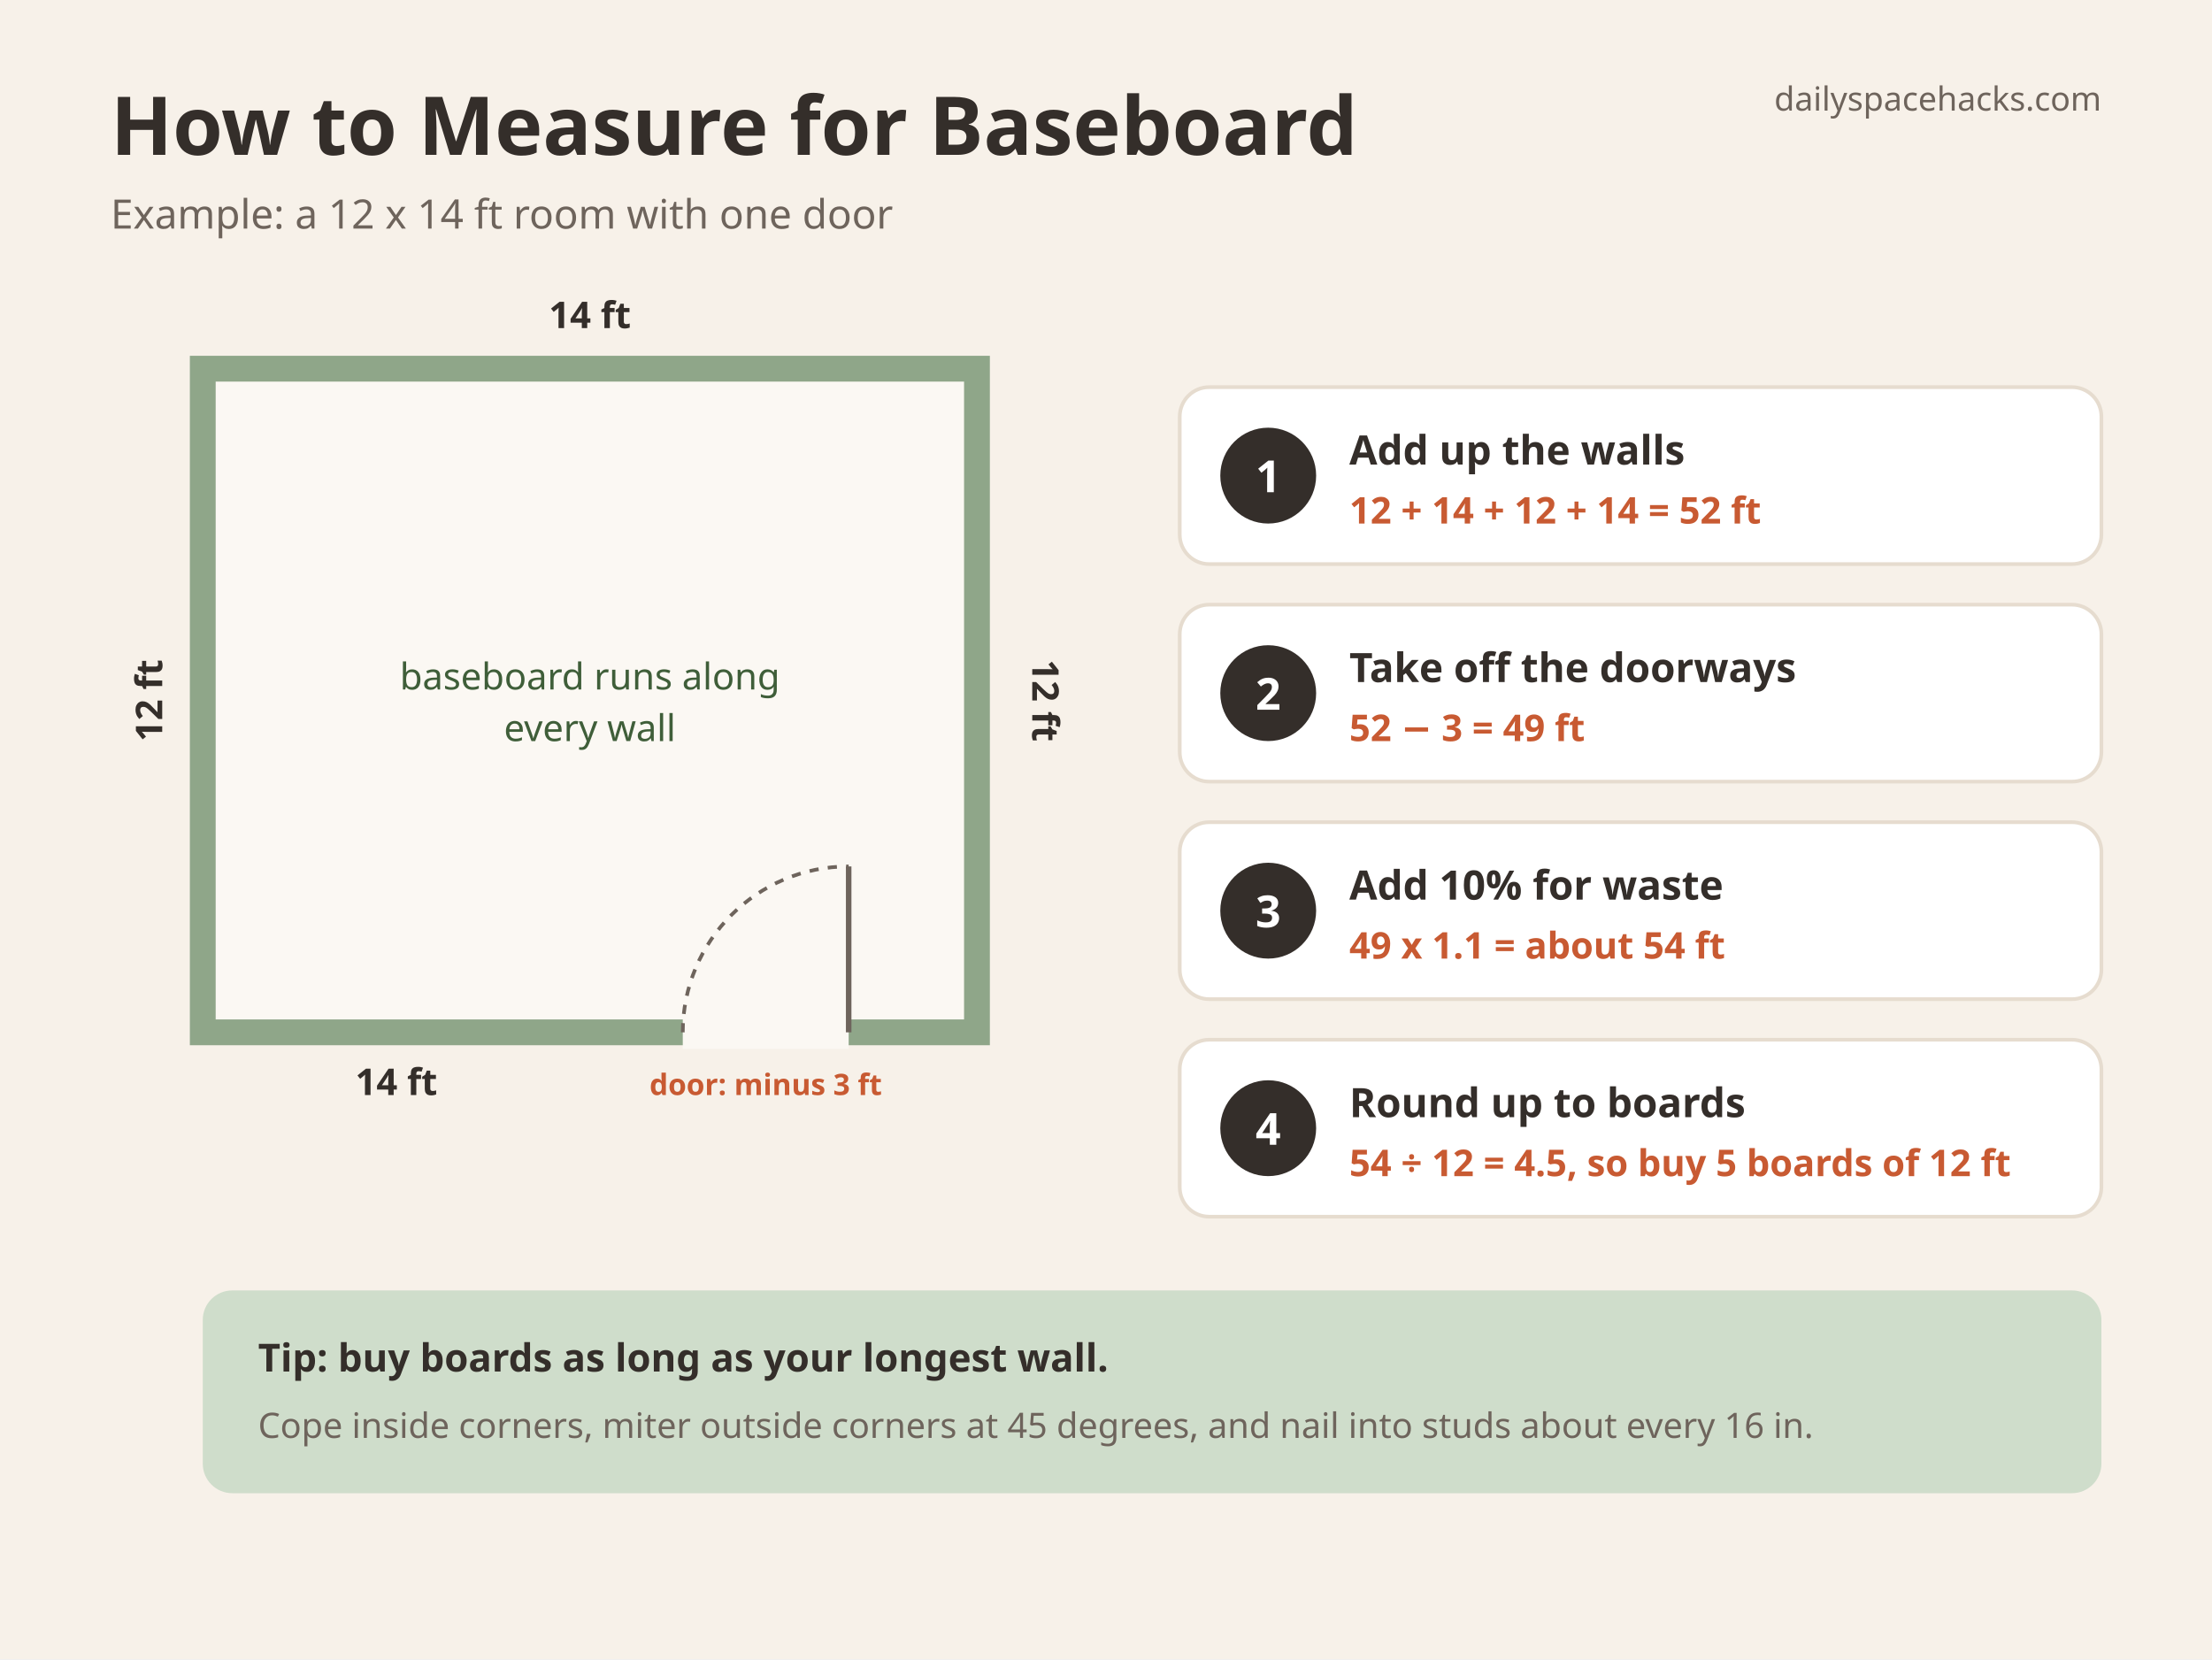
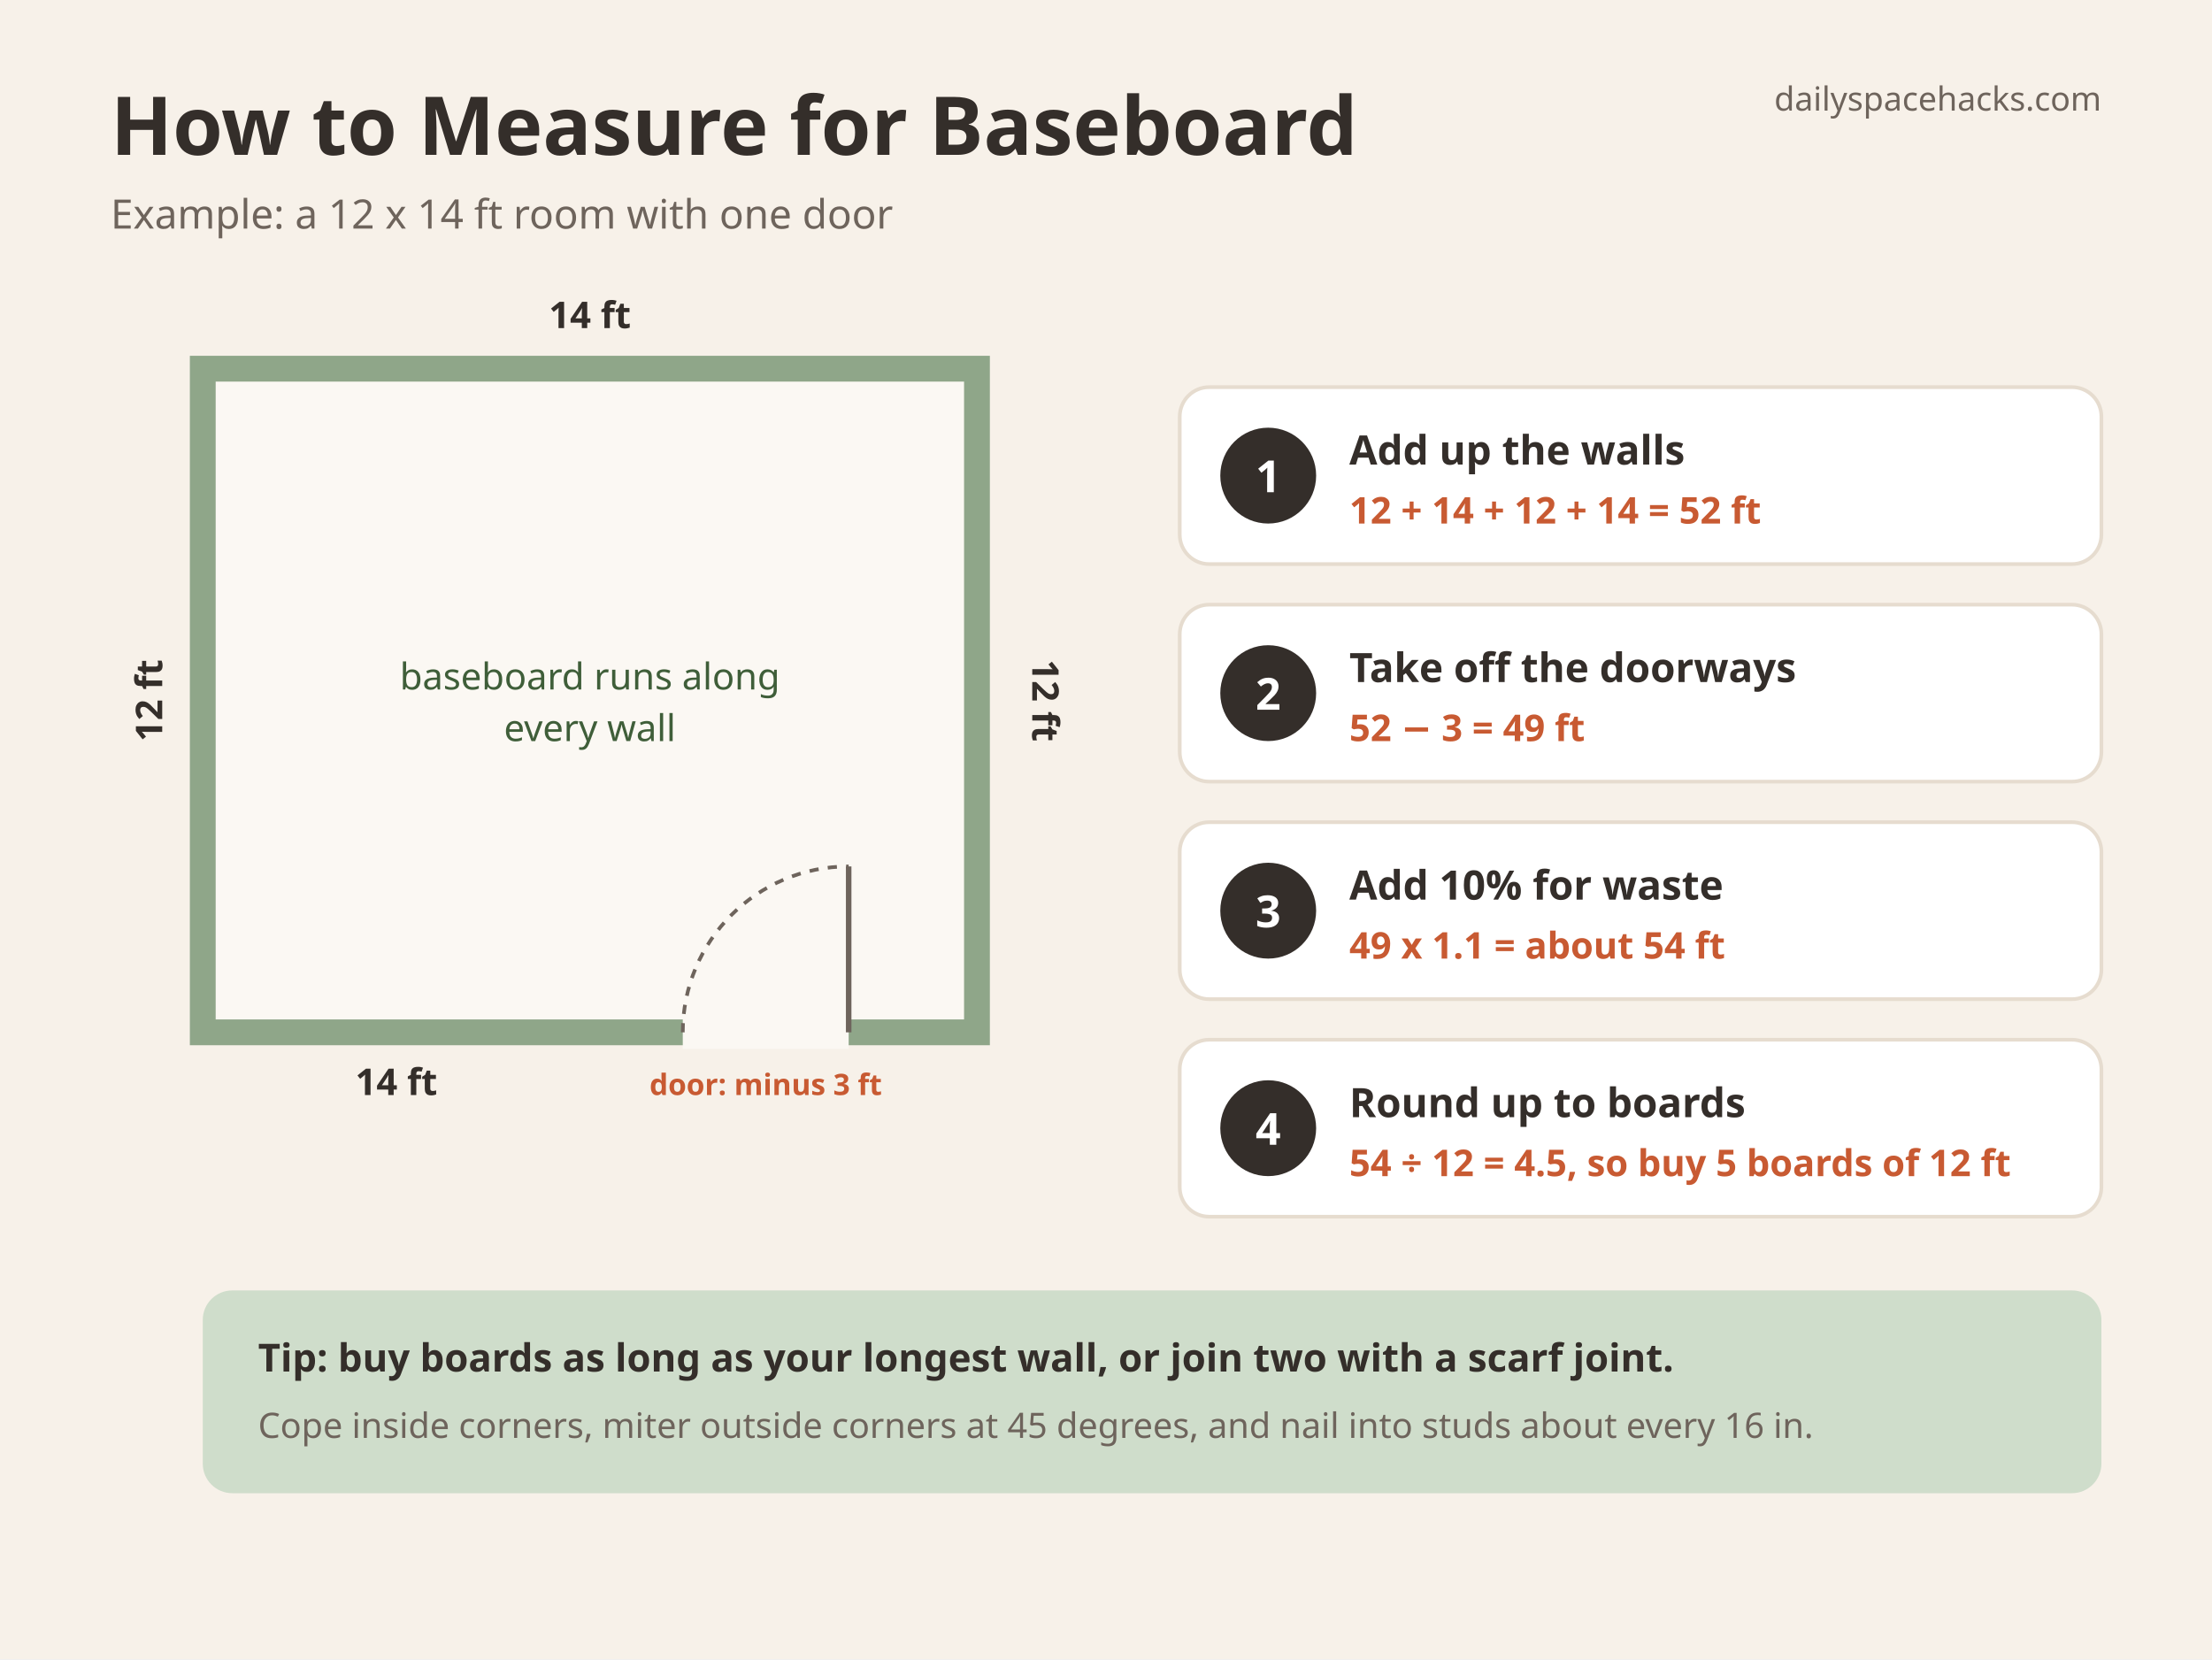
<svg xmlns="http://www.w3.org/2000/svg" viewBox="0 0 1200 900" font-family="Poppins, sans-serif" role="img" aria-labelledby="bb-t bb-d">
  <rect width="1200" height="900" fill="#F7F1E9" />
  <text x="60" y="84" font-size="44" font-weight="700" fill="#342E2A">How to Measure for Baseboard</text>
  <text x="60" y="124" font-size="22" fill="#6E645C">Example: a 12 x 14 ft room with one door</text>
  <text x="1140" y="60" font-size="18" fill="#6E645C" text-anchor="end">dailyspacehacks.com</text>
  <rect x="110" y="200" width="420" height="360" fill="#FBF8F3" stroke="#8FA689" stroke-width="14" />
  <rect x="370.4" y="551" width="90" height="18" fill="#FBF8F3" />
  <path d="M370.4 560 A90 90 0 0 1 460.4 470" fill="none" stroke="#6E645C" stroke-width="2" stroke-dasharray="5 5" />
  <line x1="460.4" y1="560" x2="460.4" y2="470" stroke="#6E645C" stroke-width="3" />
  <text x="415.4" y="594" font-size="16" fill="#C85A32" font-weight="700" text-anchor="middle">door: minus 3 ft</text>
  <text x="320.0" y="178" font-size="20" font-weight="700" fill="#342E2A" text-anchor="middle">14 ft</text>
  <text x="215.0" y="594" font-size="20" font-weight="700" fill="#342E2A" text-anchor="middle">14 ft</text>
  <text x="88" y="380.0" font-size="20" font-weight="700" fill="#342E2A" text-anchor="middle" transform="rotate(-90 88 380.0)">12 ft</text>
  <text x="560" y="380.0" font-size="20" font-weight="700" fill="#342E2A" text-anchor="middle" transform="rotate(90 560 380.0)">12 ft</text>
  <text x="320.0" y="374.0" font-size="20" fill="#3F5E39" text-anchor="middle">baseboard runs along</text>
  <text x="320.0" y="402.0" font-size="20" fill="#3F5E39" text-anchor="middle">every wall</text>
  <rect x="640" y="210" width="500" height="96" rx="16" fill="#fff" stroke="#E6DCCF" stroke-width="2" />
  <circle cx="688" cy="258" r="26" fill="#342E2A" />
  <text x="688" y="267" font-size="24" font-weight="700" fill="#fff" text-anchor="middle">1</text>
  <text x="732" y="252" font-size="22" font-weight="700" fill="#342E2A">Add up the walls</text>
  <text x="732" y="284" font-size="20" fill="#C85A32" font-weight="700">12 + 14 + 12 + 14 = 52 ft</text>
  <rect x="640" y="328" width="500" height="96" rx="16" fill="#fff" stroke="#E6DCCF" stroke-width="2" />
  <circle cx="688" cy="376" r="26" fill="#342E2A" />
  <text x="688" y="385" font-size="24" font-weight="700" fill="#fff" text-anchor="middle">2</text>
  <text x="732" y="370" font-size="22" font-weight="700" fill="#342E2A">Take off the doorways</text>
  <text x="732" y="402" font-size="20" fill="#C85A32" font-weight="700">52 − 3 = 49 ft</text>
  <rect x="640" y="446" width="500" height="96" rx="16" fill="#fff" stroke="#E6DCCF" stroke-width="2" />
  <circle cx="688" cy="494" r="26" fill="#342E2A" />
  <text x="688" y="503" font-size="24" font-weight="700" fill="#fff" text-anchor="middle">3</text>
  <text x="732" y="488" font-size="22" font-weight="700" fill="#342E2A">Add 10% for waste</text>
  <text x="732" y="520" font-size="20" fill="#C85A32" font-weight="700">49 x 1.1 = about 54 ft</text>
  <rect x="640" y="564" width="500" height="96" rx="16" fill="#fff" stroke="#E6DCCF" stroke-width="2" />
  <circle cx="688" cy="612" r="26" fill="#342E2A" />
  <text x="688" y="621" font-size="24" font-weight="700" fill="#fff" text-anchor="middle">4</text>
  <text x="732" y="606" font-size="22" font-weight="700" fill="#342E2A">Round up to boards</text>
  <text x="732" y="638" font-size="20" fill="#C85A32" font-weight="700">54 ÷ 12 = 4.5, so buy 5 boards of 12 ft</text>
  <rect x="110" y="700" width="1030" height="110" rx="16" fill="#CFDDCB" />
-   <text x="140" y="744" font-size="21" fill="#342E2A" font-weight="700">Tip: buy boards as long as your longest wall.</text>
+   <text x="140" y="744" font-size="21" fill="#342E2A" font-weight="700">Tip: buy boards as long as your longest wall, or join two with a scarf joint.</text>
  <text x="140" y="780" font-size="19" fill="#6E645C">Cope inside corners, miter outside corners at 45 degrees, and nail into studs about every 16 in.</text>
</svg>
